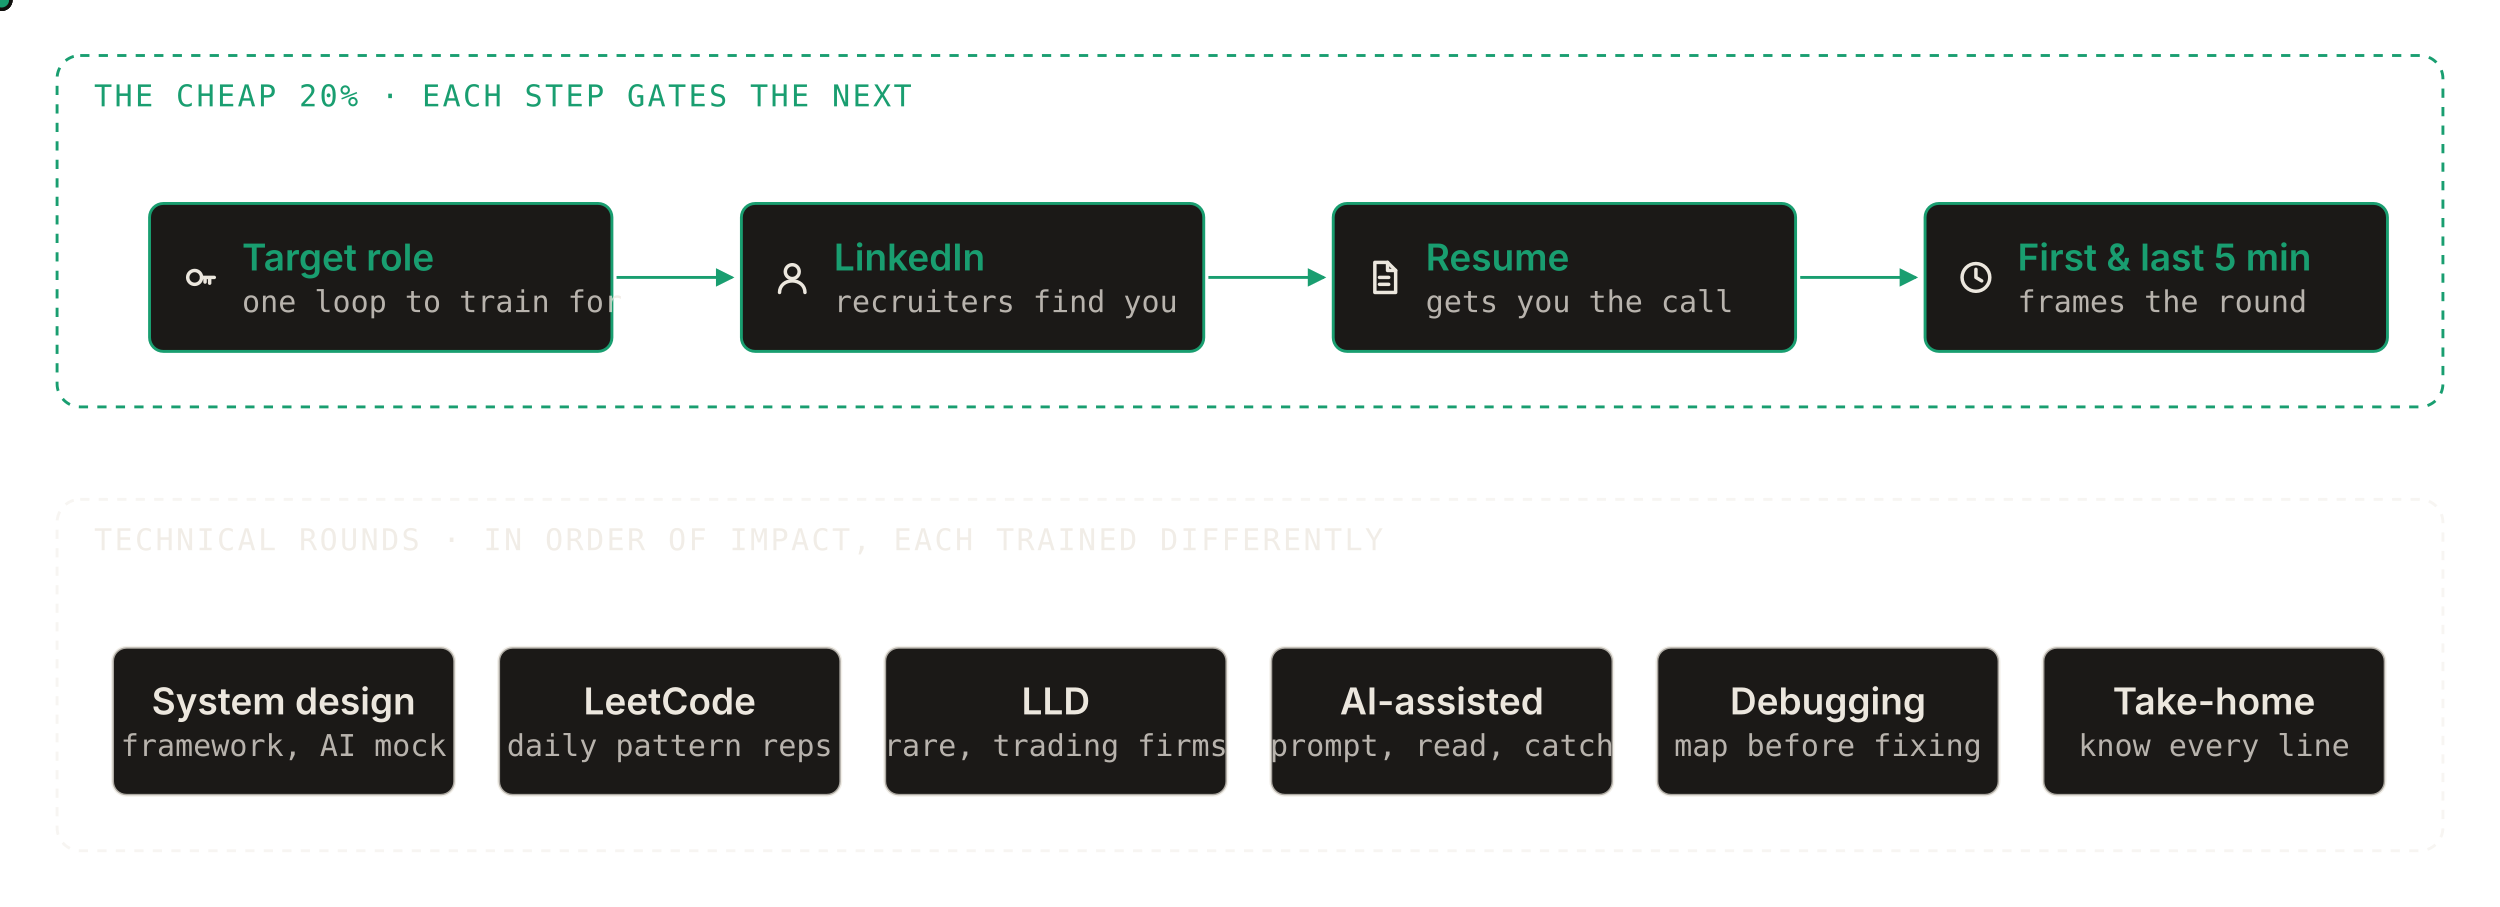
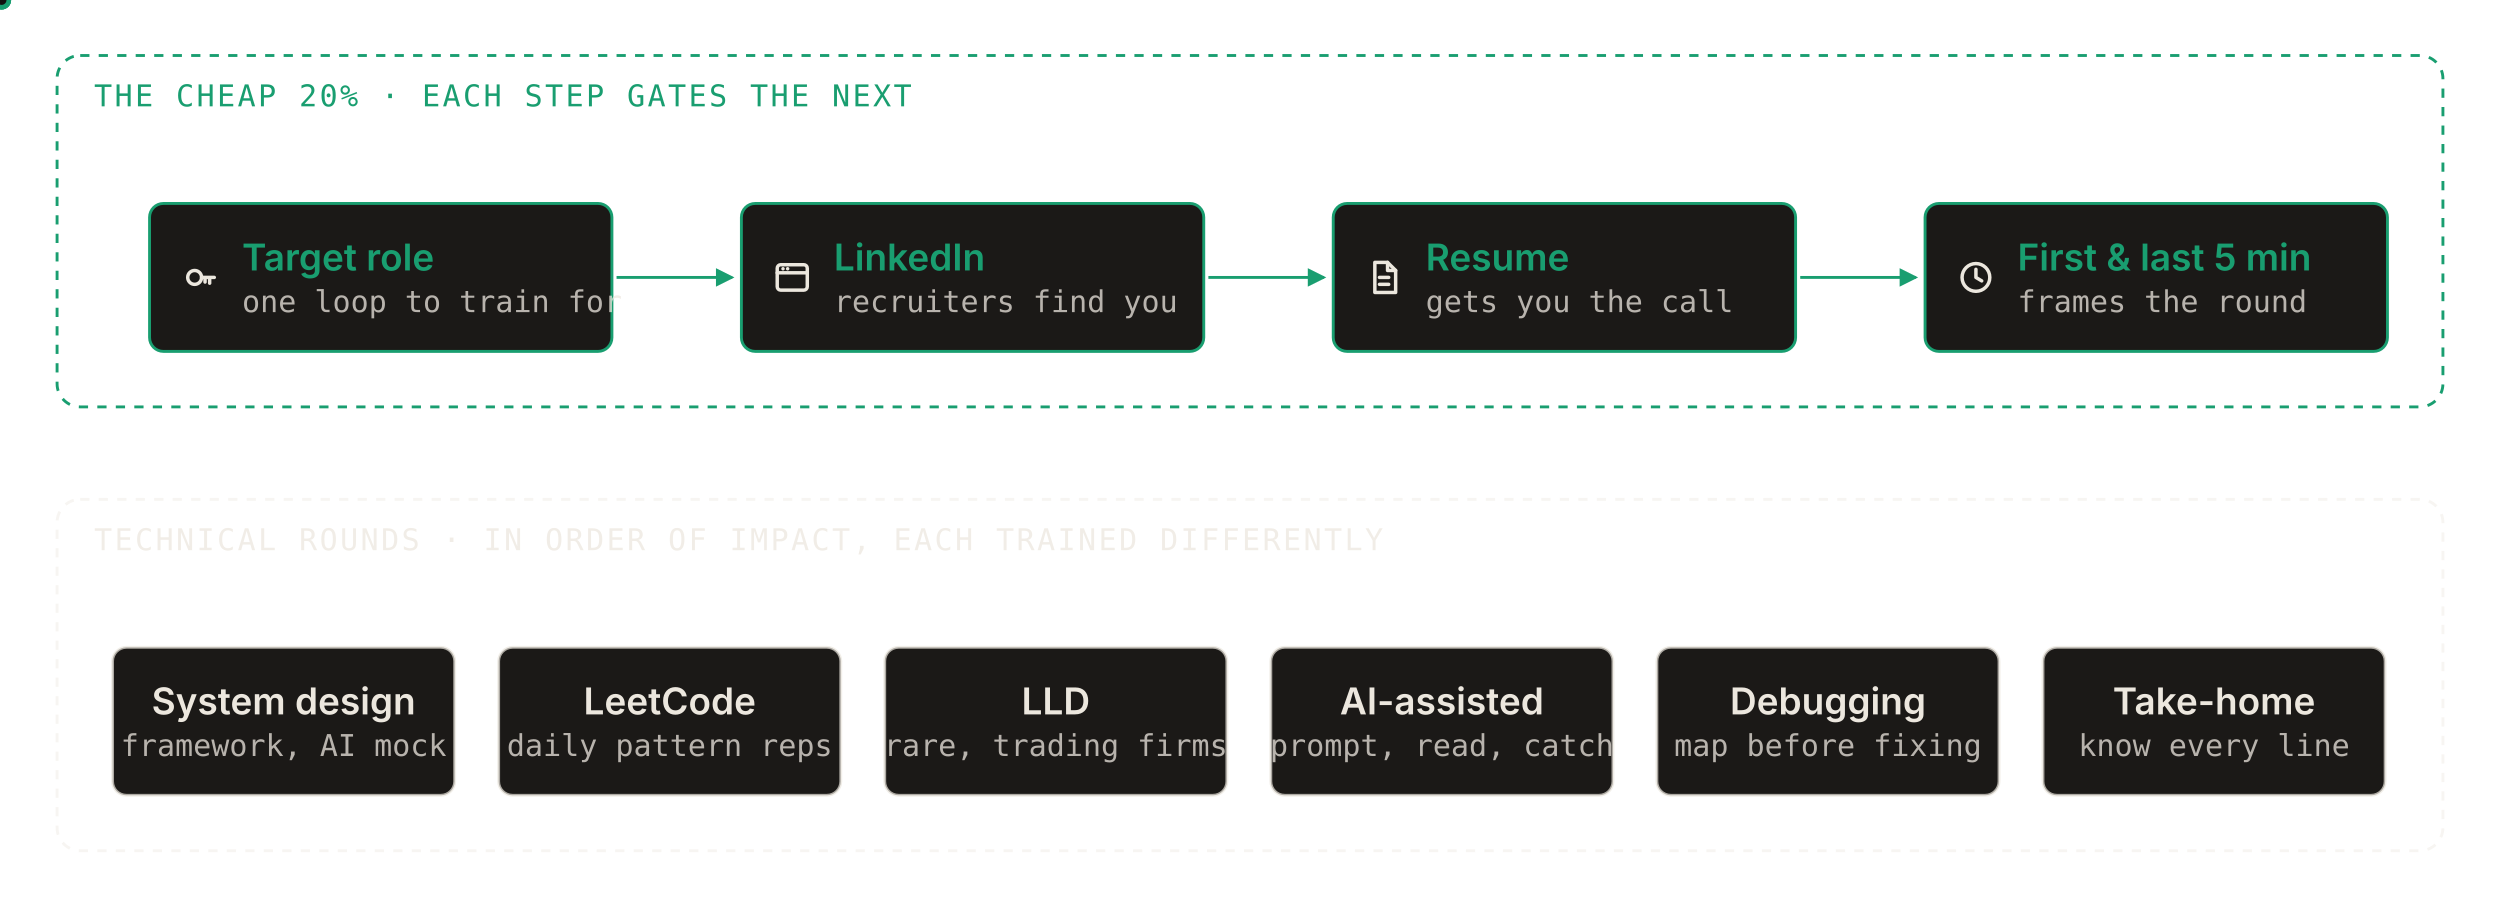
<svg xmlns="http://www.w3.org/2000/svg" viewBox="0 0 1080 392" width="960" height="348" color="#ece7de" font-family="ui-sans-serif, system-ui, -apple-system, 'Segoe UI', Inter, Helvetica, Arial, sans-serif" role="img" aria-label="Two rows. The top row is four cheap steps in order: pick the target role, point LinkedIn at it, write the resume for it, and rehearse the first and last five minutes of every interview. Each one gates the next. The bottom row is the six technical round types in order of impact: system design, LeetCode, low-level design, AI-assisted coding, codebase debugging and take-homes, each with its own way to train.">
  <style>text{user-select:none}</style>
  <g transform="translate(0,0)">
    <defs>
      <marker id="jpo-head" markerWidth="8" markerHeight="8" refX="7" refY="4" orient="auto-start-reverse" markerUnits="userSpaceOnUse">
        <path d="M0,0 L8,4 L0,8 z" fill="currentColor" />
      </marker>
      <marker id="jpo-head-accent" markerWidth="8" markerHeight="8" refX="7" refY="4" orient="auto-start-reverse" markerUnits="userSpaceOnUse">
        <path d="M0,0 L8,4 L0,8 z" fill="#199e70" />
      </marker>
      <marker id="jpo-head-request" markerWidth="8" markerHeight="8" refX="7" refY="4" orient="auto-start-reverse" markerUnits="userSpaceOnUse">
        <path d="M0,0 L8,4 L0,8 z" fill="#3987e5" />
      </marker>
      <marker id="jpo-head-response" markerWidth="8" markerHeight="8" refX="7" refY="4" orient="auto-start-reverse" markerUnits="userSpaceOnUse">
        <path d="M0,0 L8,4 L0,8 z" fill="#199e70" />
      </marker>
      <marker id="jpo-head-change" markerWidth="8" markerHeight="8" refX="7" refY="4" orient="auto-start-reverse" markerUnits="userSpaceOnUse">
        <path d="M0,0 L8,4 L0,8 z" fill="#d95926" />
      </marker>
    </defs>
    <g data-uipack="group">
      <g class="uipack__group-frame">
        <rect x="24" y="24" width="1032" height="152" rx="10" fill="none" stroke="#199e70" stroke-opacity="1" stroke-width="1.25" stroke-dasharray="4 4" />
        <text x="40" y="46" font-size="13" font-family="ui-monospace, SFMono-Regular, Menlo, Consolas, monospace" letter-spacing=".08em" fill="#199e70" fill-opacity="1">THE CHEAP 20% · EACH STEP GATES THE NEXT</text>
      </g>
      <g>
        <g data-uipack="node">
          <rect x="64" y="88" width="200" height="64" rx="6" fill="#1b1917" stroke="#199e70" stroke-opacity="1" stroke-width="1.25" />
          <path class="uipack__touch-target" d="M 64 88 h 200 v 64 h -200 Z" fill="transparent" stroke="none" aria-hidden="true" />
          <g transform="translate(78, 112)" fill="none" stroke="currentColor" stroke-width="1.5" stroke-linecap="round" stroke-linejoin="round">
            <circle cx="5.5" cy="8" r="3" />
            <path d="M8.5 8H14M12 8v2.5M10 8v2" />
          </g>
          <text x="104" y="117" text-anchor="start" font-size="16" font-weight="600" fill="#199e70">Target role</text>
          <text x="104" y="135" text-anchor="start" font-size="13" font-family="ui-monospace, SFMono-Regular, Menlo, Consolas, monospace" fill="currentColor" fill-opacity="0.75">one loop to train for</text>
        </g>
      </g>
      <g>
-         <path data-uipack="connector" data-kind="response" d="M266,120 L316,120" fill="none" stroke="#199e70" stroke-opacity="1" stroke-width="1.25" marker-end="url(#jpo-head-response)" />
-         <g data-uipack="packet" data-kind="response">
+         <path data-uipack="connector" data-kind="accent" d="M266,120 L316,120" fill="none" stroke="#199e70" stroke-opacity="1" stroke-width="1.25" marker-end="url(#jpo-head-accent)" />
+         <g data-uipack="packet" data-kind="accent">
          <g>
-             <circle cx="0" cy="0" r="4" fill="#199e70" stroke="#12110f" stroke-width="1.5" />
+             <circle cx="0" cy="0" r="3.12" fill="#12110f" stroke="#199e70" stroke-width="2" />
            <animateTransform attributeName="transform" type="scale" dur="1.8s" begin="-0.45s" repeatCount="indefinite" calcMode="spline" values="0;1.2;1;1;0" keyTimes="0;0.093;0.156;0.822;1" keySplines="0.2 0.9 0.3 1;0.4 0 0.6 1;0 0 1 1;0.6 0 0.9 0.4" />
          </g>
          <animateMotion dur="1.8s" begin="-0.45s" repeatCount="indefinite" path="M270,120 L308,120" calcMode="linear" />
        </g>
        <g data-uipack="node">
          <rect x="320" y="88" width="200" height="64" rx="6" fill="#1b1917" stroke="#199e70" stroke-opacity="1" stroke-width="1.25" />
          <path class="uipack__touch-target" d="M 320 88 h 200 v 64 h -200 Z" fill="transparent" stroke="none" aria-hidden="true" />
          <g transform="translate(334, 112)" fill="none" stroke="currentColor" stroke-width="1.5" stroke-linecap="round" stroke-linejoin="round">
-             <circle cx="8" cy="5.5" r="3" />
-             <path d="M2.5 14.5c0-3 2.5-5 5.5-5s5.5 2 5.5 5" />
+             <rect x="1.5" y="2.5" width="13" height="11" rx="1.5" />
+             <path d="M1.5 6h13M4 4.25h.01M6 4.25h.01" />
          </g>
          <text x="360" y="117" text-anchor="start" font-size="16" font-weight="600" fill="#199e70">LinkedIn</text>
          <text x="360" y="135" text-anchor="start" font-size="13" font-family="ui-monospace, SFMono-Regular, Menlo, Consolas, monospace" fill="currentColor" fill-opacity="0.75">recruiters find you</text>
        </g>
      </g>
      <g>
-         <path data-uipack="connector" data-kind="response" d="M522,120 L572,120" fill="none" stroke="#199e70" stroke-opacity="1" stroke-width="1.25" marker-end="url(#jpo-head-response)" />
-         <g data-uipack="packet" data-kind="response">
+         <path data-uipack="connector" data-kind="accent" d="M522,120 L572,120" fill="none" stroke="#199e70" stroke-opacity="1" stroke-width="1.25" marker-end="url(#jpo-head-accent)" />
+         <g data-uipack="packet" data-kind="accent">
          <g>
-             <circle cx="0" cy="0" r="4" fill="#199e70" stroke="#12110f" stroke-width="1.5" />
+             <circle cx="0" cy="0" r="3.12" fill="#12110f" stroke="#199e70" stroke-width="2" />
            <animateTransform attributeName="transform" type="scale" dur="1.8s" begin="-0.9s" repeatCount="indefinite" calcMode="spline" values="0;1.2;1;1;0" keyTimes="0;0.093;0.156;0.822;1" keySplines="0.2 0.9 0.3 1;0.4 0 0.6 1;0 0 1 1;0.6 0 0.9 0.4" />
          </g>
          <animateMotion dur="1.8s" begin="-0.9s" repeatCount="indefinite" path="M526,120 L564,120" calcMode="linear" />
        </g>
        <g data-uipack="node">
          <rect x="576" y="88" width="200" height="64" rx="6" fill="#1b1917" stroke="#199e70" stroke-opacity="1" stroke-width="1.25" />
          <path class="uipack__touch-target" d="M 576 88 h 200 v 64 h -200 Z" fill="transparent" stroke="none" aria-hidden="true" />
          <g transform="translate(590, 112)" fill="none" stroke="currentColor" stroke-width="1.5" stroke-linecap="round" stroke-linejoin="round">
            <path d="M4 1.5h5.5L13 5v9.5H4z" />
            <path d="M9.5 1.5V5H13M6 8h4M6 11h4" />
          </g>
          <text x="616" y="117" text-anchor="start" font-size="16" font-weight="600" fill="#199e70">Resume</text>
          <text x="616" y="135" text-anchor="start" font-size="13" font-family="ui-monospace, SFMono-Regular, Menlo, Consolas, monospace" fill="currentColor" fill-opacity="0.75">gets you the call</text>
        </g>
      </g>
      <g>
-         <path data-uipack="connector" data-kind="response" d="M778,120 L828,120" fill="none" stroke="#199e70" stroke-opacity="1" stroke-width="1.25" marker-end="url(#jpo-head-response)" />
-         <g data-uipack="packet" data-kind="response">
+         <path data-uipack="connector" data-kind="accent" d="M778,120 L828,120" fill="none" stroke="#199e70" stroke-opacity="1" stroke-width="1.25" marker-end="url(#jpo-head-accent)" />
+         <g data-uipack="packet" data-kind="accent">
          <g>
-             <circle cx="0" cy="0" r="4" fill="#199e70" stroke="#12110f" stroke-width="1.5" />
+             <circle cx="0" cy="0" r="3.12" fill="#12110f" stroke="#199e70" stroke-width="2" />
            <animateTransform attributeName="transform" type="scale" dur="1.8s" begin="-1.35s" repeatCount="indefinite" calcMode="spline" values="0;1.2;1;1;0" keyTimes="0;0.093;0.156;0.822;1" keySplines="0.2 0.9 0.3 1;0.4 0 0.6 1;0 0 1 1;0.6 0 0.9 0.4" />
          </g>
          <animateMotion dur="1.8s" begin="-1.35s" repeatCount="indefinite" path="M782,120 L820,120" calcMode="linear" />
        </g>
        <g data-uipack="node">
          <rect x="832" y="88" width="200" height="64" rx="6" fill="#1b1917" stroke="#199e70" stroke-opacity="1" stroke-width="1.25" />
          <path class="uipack__touch-target" d="M 832 88 h 200 v 64 h -200 Z" fill="transparent" stroke="none" aria-hidden="true" />
          <g transform="translate(846, 112)" fill="none" stroke="currentColor" stroke-width="1.5" stroke-linecap="round" stroke-linejoin="round">
            <circle cx="8" cy="8" r="6" />
            <path d="M8 4.5V8l2.5 1.5" />
          </g>
          <text x="872" y="117" text-anchor="start" font-size="16" font-weight="600" fill="#199e70">First &amp; last 5 min</text>
          <text x="872" y="135" text-anchor="start" font-size="13" font-family="ui-monospace, SFMono-Regular, Menlo, Consolas, monospace" fill="currentColor" fill-opacity="0.75">frames the round</text>
        </g>
      </g>
    </g>
    <g data-uipack="group">
      <g class="uipack__group-frame">
        <rect x="24" y="216" width="1032" height="152" rx="10" fill="none" stroke="currentColor" stroke-opacity="0.4" stroke-width="1.25" stroke-dasharray="4 4" />
        <text x="40" y="238" font-size="13" font-family="ui-monospace, SFMono-Regular, Menlo, Consolas, monospace" letter-spacing=".08em" fill="currentColor" fill-opacity="0.75">TECHNICAL ROUNDS · IN ORDER OF IMPACT, EACH TRAINED DIFFERENTLY</text>
      </g>
      <g data-uipack="node">
        <rect x="48" y="280" width="148" height="64" rx="6" fill="#1b1917" stroke="currentColor" stroke-opacity="0.7" stroke-width="1.25" />
        <path class="uipack__touch-target" d="M 48 280 h 148 v 64 h -148 Z" fill="transparent" stroke="none" aria-hidden="true" />
        <text x="122" y="309" text-anchor="middle" font-size="16" font-weight="600" fill="currentColor">System design</text>
        <text x="122" y="327" text-anchor="middle" font-size="13" font-family="ui-monospace, SFMono-Regular, Menlo, Consolas, monospace" fill="currentColor" fill-opacity="0.75">framework, AI mock</text>
      </g>
      <g data-uipack="node">
        <rect x="215" y="280" width="148" height="64" rx="6" fill="#1b1917" stroke="currentColor" stroke-opacity="0.7" stroke-width="1.25" />
        <path class="uipack__touch-target" d="M 215 280 h 148 v 64 h -148 Z" fill="transparent" stroke="none" aria-hidden="true" />
        <text x="289" y="309" text-anchor="middle" font-size="16" font-weight="600" fill="currentColor">LeetCode</text>
        <text x="289" y="327" text-anchor="middle" font-size="13" font-family="ui-monospace, SFMono-Regular, Menlo, Consolas, monospace" fill="currentColor" fill-opacity="0.75">daily pattern reps</text>
      </g>
      <g data-uipack="node">
        <rect x="382" y="280" width="148" height="64" rx="6" fill="#1b1917" stroke="currentColor" stroke-opacity="0.7" stroke-width="1.25" />
        <path class="uipack__touch-target" d="M 382 280 h 148 v 64 h -148 Z" fill="transparent" stroke="none" aria-hidden="true" />
        <text x="456" y="309" text-anchor="middle" font-size="16" font-weight="600" fill="currentColor">LLD</text>
        <text x="456" y="327" text-anchor="middle" font-size="13" font-family="ui-monospace, SFMono-Regular, Menlo, Consolas, monospace" fill="currentColor" fill-opacity="0.75">rare, trading firms</text>
      </g>
      <g data-uipack="node">
        <rect x="549" y="280" width="148" height="64" rx="6" fill="#1b1917" stroke="currentColor" stroke-opacity="0.7" stroke-width="1.25" />
        <path class="uipack__touch-target" d="M 549 280 h 148 v 64 h -148 Z" fill="transparent" stroke="none" aria-hidden="true" />
        <text x="623" y="309" text-anchor="middle" font-size="16" font-weight="600" fill="currentColor">AI-assisted</text>
        <text x="623" y="327" text-anchor="middle" font-size="13" font-family="ui-monospace, SFMono-Regular, Menlo, Consolas, monospace" fill="currentColor" fill-opacity="0.75">prompt, read, catch</text>
      </g>
      <g data-uipack="node">
        <rect x="716" y="280" width="148" height="64" rx="6" fill="#1b1917" stroke="currentColor" stroke-opacity="0.7" stroke-width="1.25" />
        <path class="uipack__touch-target" d="M 716 280 h 148 v 64 h -148 Z" fill="transparent" stroke="none" aria-hidden="true" />
        <text x="790" y="309" text-anchor="middle" font-size="16" font-weight="600" fill="currentColor">Debugging</text>
        <text x="790" y="327" text-anchor="middle" font-size="13" font-family="ui-monospace, SFMono-Regular, Menlo, Consolas, monospace" fill="currentColor" fill-opacity="0.75">map before fixing</text>
      </g>
      <g data-uipack="node">
        <rect x="883" y="280" width="148" height="64" rx="6" fill="#1b1917" stroke="currentColor" stroke-opacity="0.7" stroke-width="1.25" />
        <path class="uipack__touch-target" d="M 883 280 h 148 v 64 h -148 Z" fill="transparent" stroke="none" aria-hidden="true" />
        <text x="957" y="309" text-anchor="middle" font-size="16" font-weight="600" fill="currentColor">Take-home</text>
        <text x="957" y="327" text-anchor="middle" font-size="13" font-family="ui-monospace, SFMono-Regular, Menlo, Consolas, monospace" fill="currentColor" fill-opacity="0.75">know every line</text>
      </g>
    </g>
  </g>
</svg>
